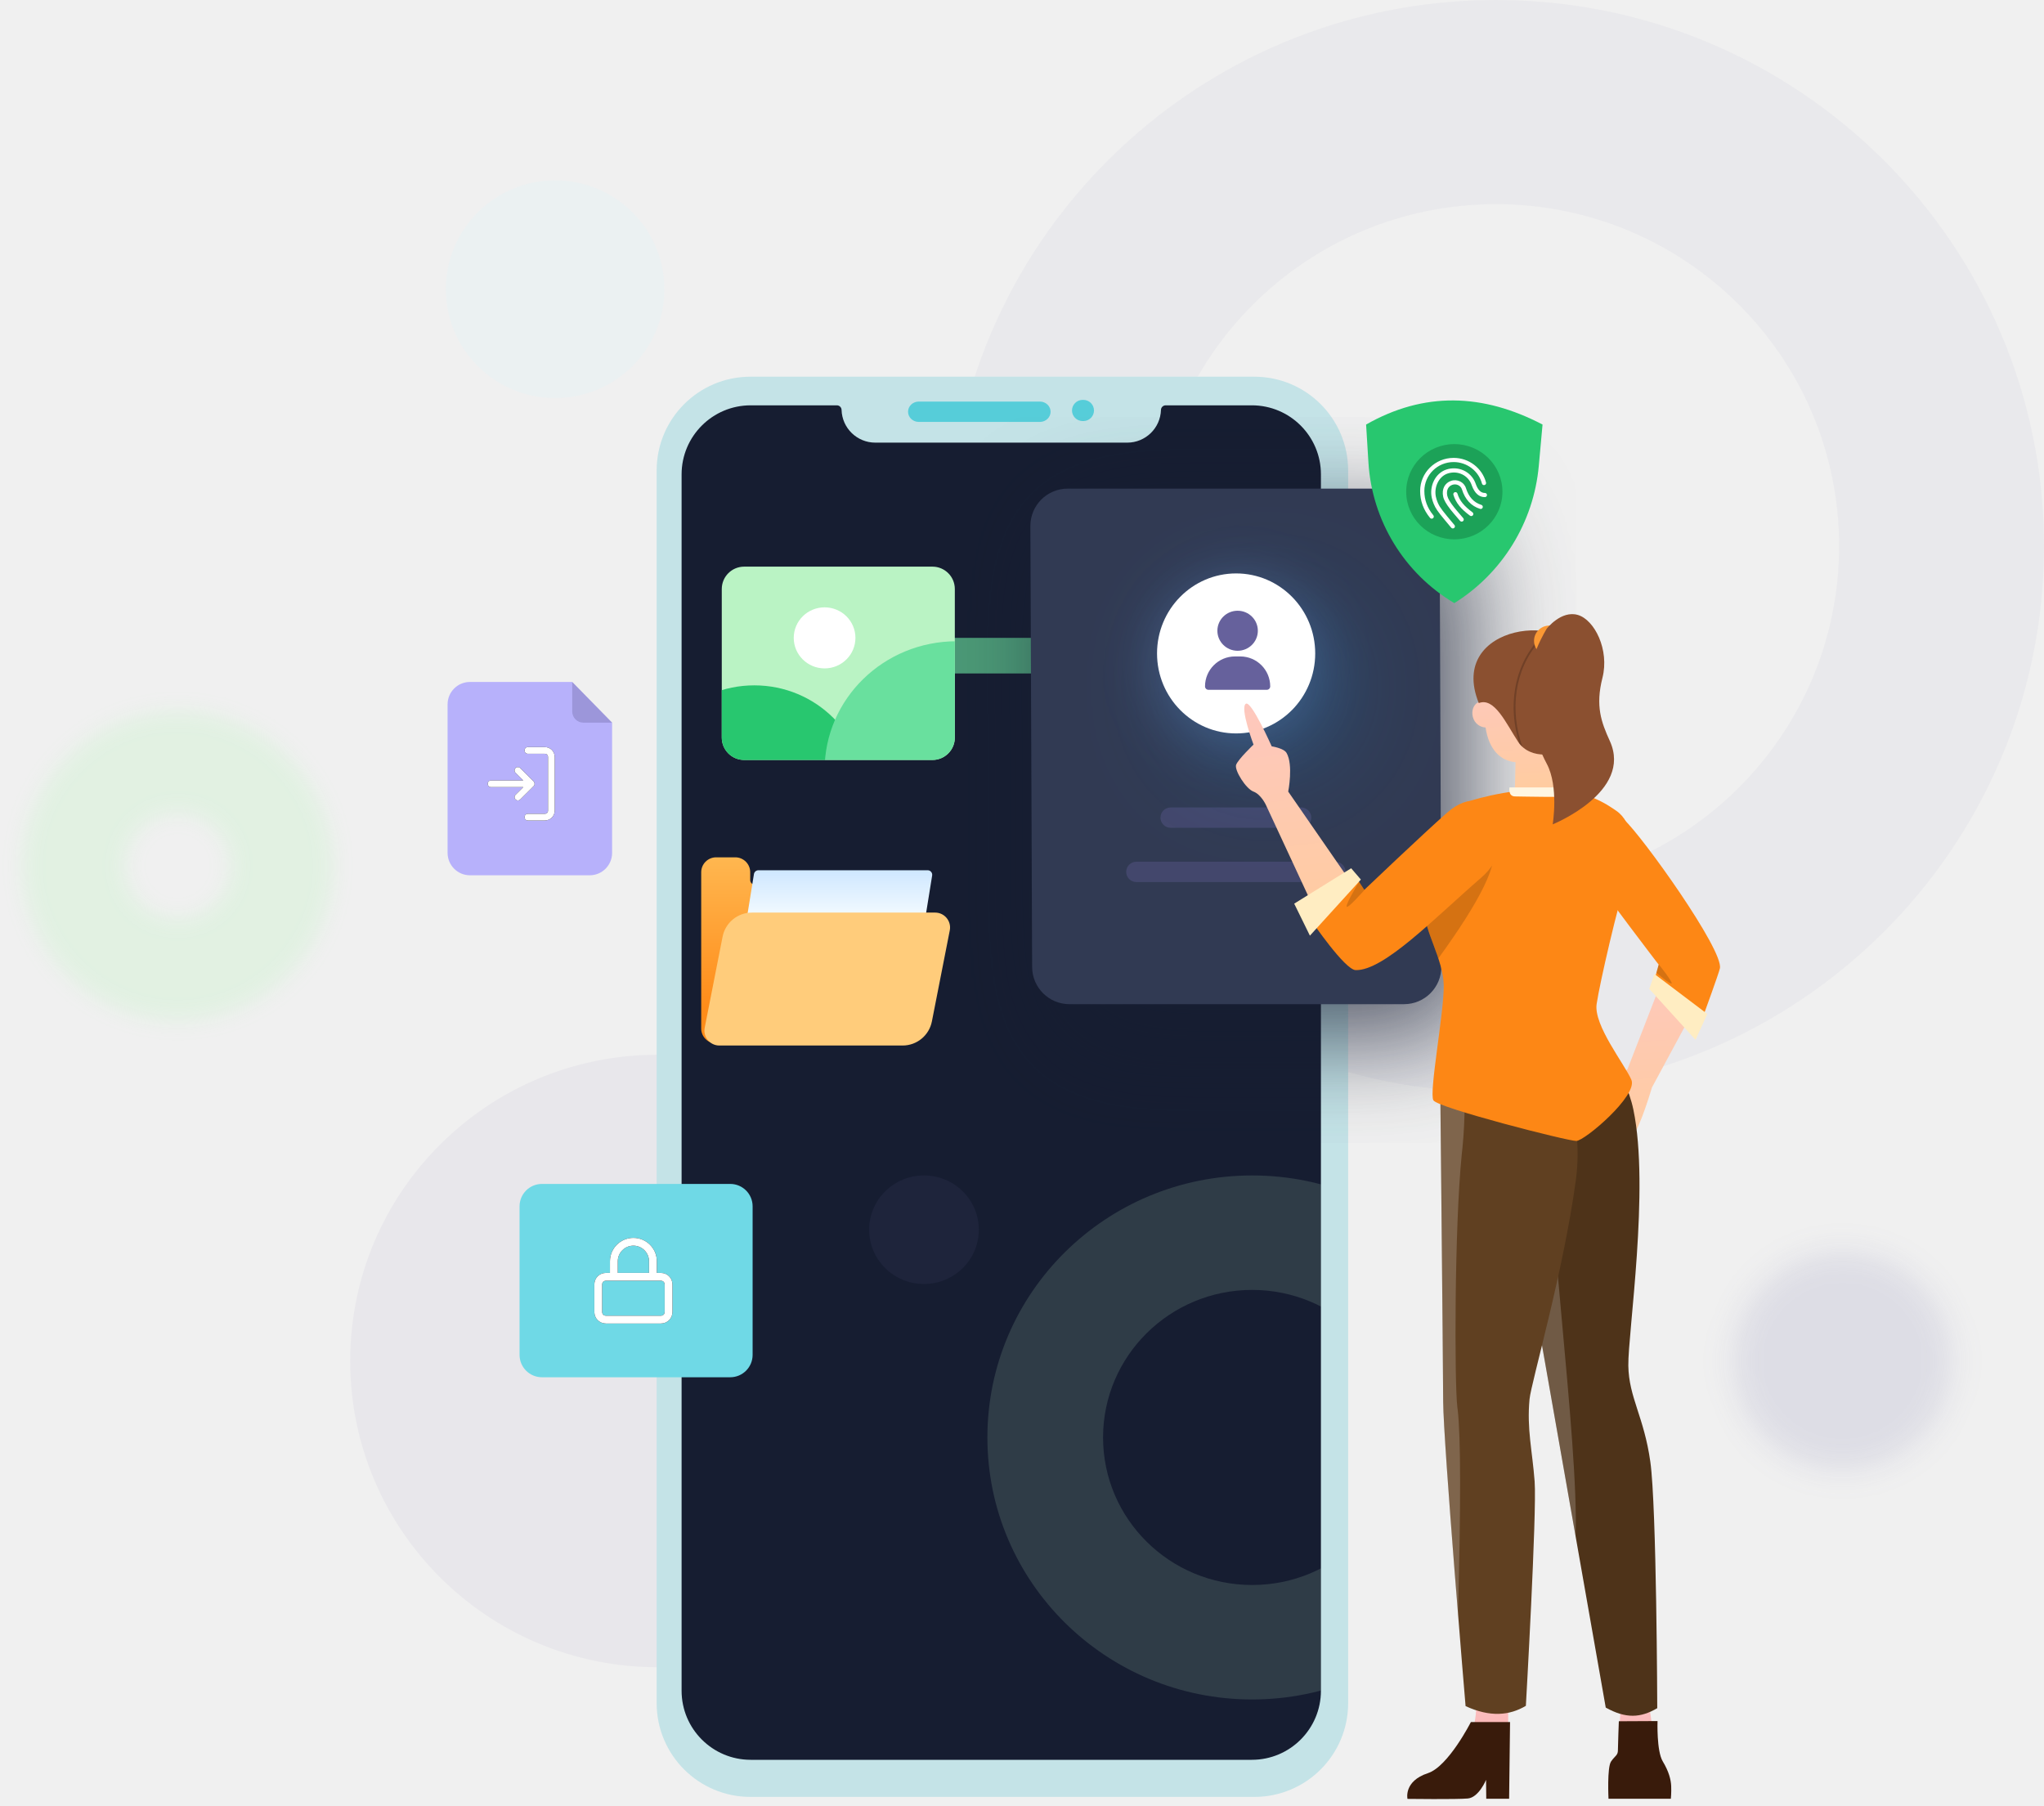
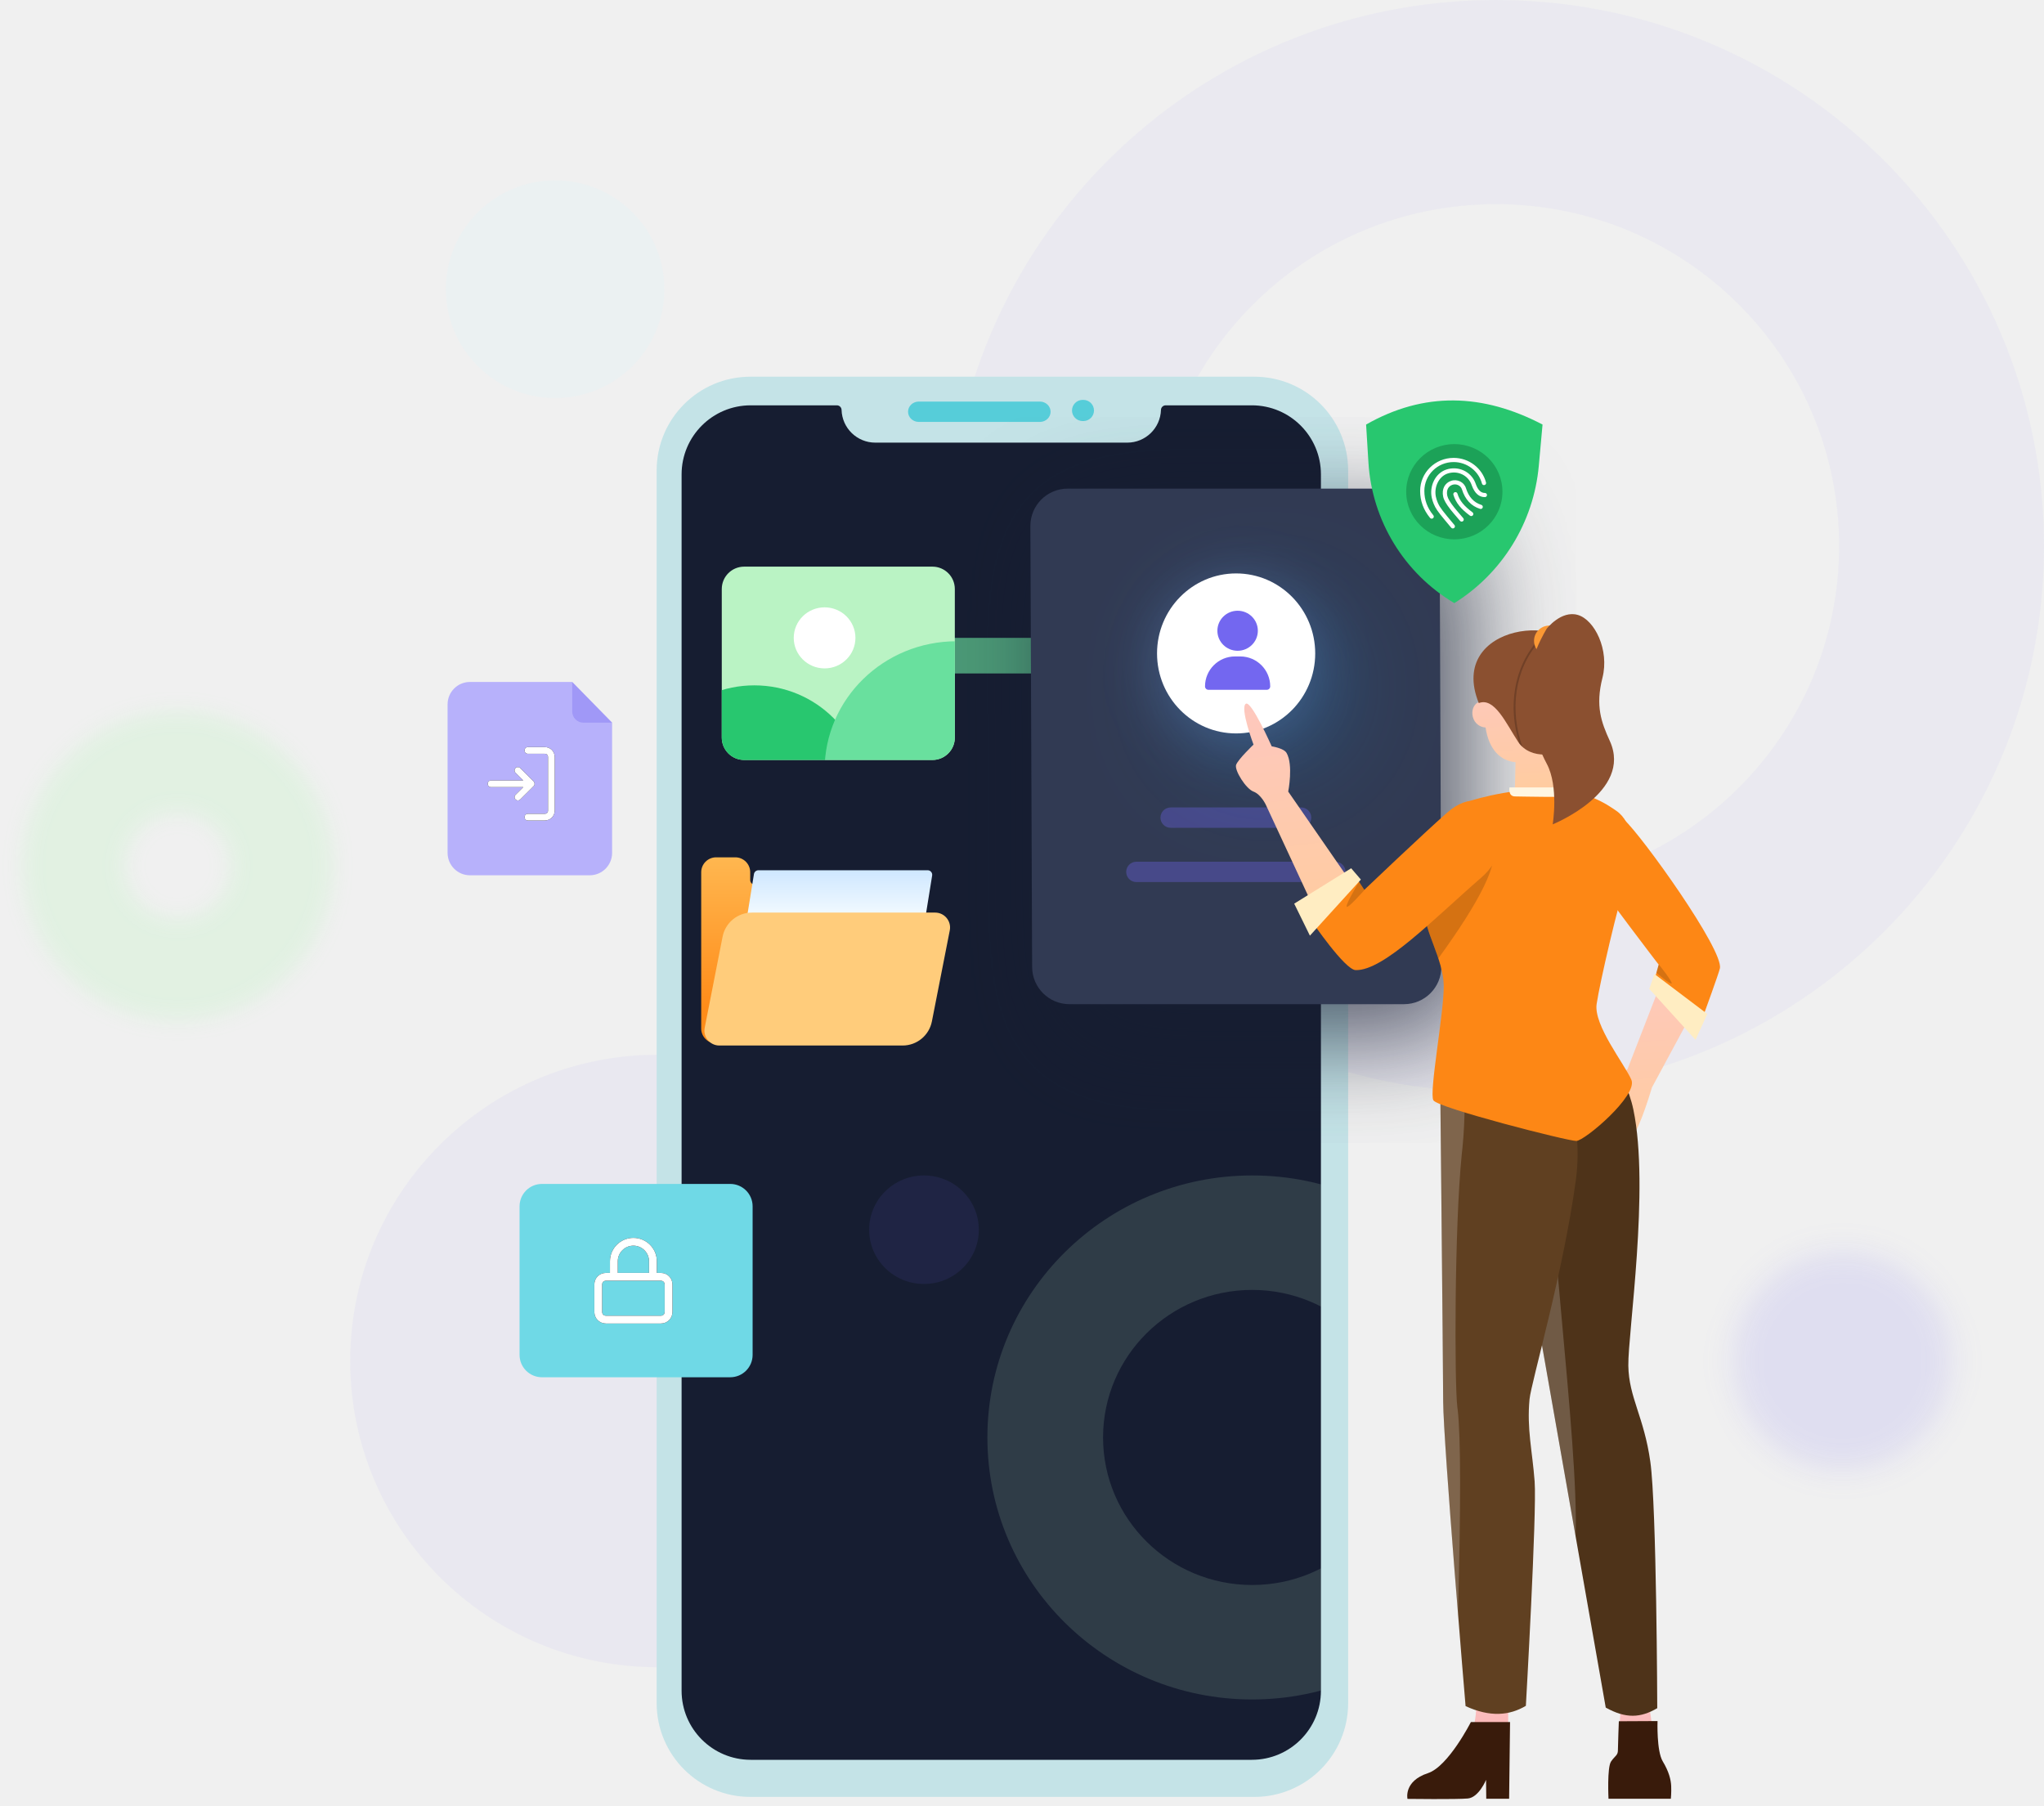
<svg xmlns="http://www.w3.org/2000/svg" width="548" height="484" viewBox="0 0 548 484" fill="none">
  <g id="Illustration">
    <g id="Shape">
-       <path id="Oval" opacity="0.053" fill-rule="evenodd" clip-rule="evenodd" d="M548 146.415C548 65.552 482.211 0 401.056 0C319.901 0 254.111 65.552 254.111 146.415C254.111 227.278 319.901 292.831 401.056 292.831C482.211 292.831 548 227.278 548 146.415ZM309.044 146.415C309.044 95.781 350.239 54.735 401.056 54.735C451.872 54.735 493.067 95.781 493.067 146.415C493.067 197.049 451.872 238.096 401.056 238.096C350.239 238.096 309.044 197.049 309.044 146.415Z" fill="#66619c" />
+       <path id="Oval" opacity="0.053" fill-rule="evenodd" clip-rule="evenodd" d="M548 146.415C548 65.552 482.211 0 401.056 0C319.901 0 254.111 65.552 254.111 146.415C254.111 227.278 319.901 292.831 401.056 292.831C482.211 292.831 548 227.278 548 146.415ZM309.044 146.415C309.044 95.781 350.239 54.735 401.056 54.735C451.872 54.735 493.067 95.781 493.067 146.415C493.067 197.049 451.872 238.096 401.056 238.096C350.239 238.096 309.044 197.049 309.044 146.415Z" fill="#7367F0" />
      <g id="Oval_2" opacity="0.141" filter="url(#filter0_f)">
        <path fill-rule="evenodd" clip-rule="evenodd" d="M89.314 232.166C89.314 209.243 70.664 190.659 47.657 190.659C24.651 190.659 6 209.243 6 232.166C6 255.09 24.651 273.673 47.657 273.673C70.664 273.673 89.314 255.09 89.314 232.166ZM33.466 232.166C33.466 224.357 39.82 218.027 47.657 218.027C55.495 218.027 61.848 224.357 61.848 232.166C61.848 239.976 55.495 246.306 47.657 246.306C39.82 246.306 33.466 239.976 33.466 232.166Z" fill="#8BF78F" />
      </g>
-       <ellipse id="Oval_3" cx="176.29" cy="364.898" rx="82.399" ry="82.102" fill="#66619c" fill-opacity="0.061" />
+       <ellipse id="Oval_3" cx="176.29" cy="364.898" rx="82.399" ry="82.102" fill="#7367F0" fill-opacity="0.061" />
      <ellipse id="Oval_4" opacity="0.141" cx="148.825" cy="77.541" rx="29.297" ry="29.192" fill="#CEF5FF" />
      <g id="Oval_5" filter="url(#filter1_f)">
-         <ellipse cx="493.983" cy="364.898" rx="29.297" ry="29.192" fill="#66619c" fill-opacity="0.136" />
+         <ellipse cx="493.983" cy="364.898" rx="29.297" ry="29.192" fill="#7367F0" fill-opacity="0.136" />
      </g>
    </g>
    <g id="File Organizer">
      <g id="Phone3">
        <path id="Rectangle" fill-rule="evenodd" clip-rule="evenodd" d="M176.051 126.137C176.051 112.254 187.305 101 201.188 101H336.301C350.184 101 361.438 112.254 361.438 126.137V456.637C361.438 470.52 350.184 481.774 336.301 481.774H201.188C187.305 481.774 176.051 470.52 176.051 456.637V126.137Z" fill="#C4E3E7" />
        <g id="Group 48">
          <path id="Rectangle_2" fill-rule="evenodd" clip-rule="evenodd" d="M182.737 127.195C182.737 116.966 191.03 108.673 201.259 108.673H224.364C225.046 108.673 225.605 109.216 225.625 109.898V109.898C225.768 114.787 229.772 118.676 234.663 118.676H302.219C307.11 118.676 311.114 114.787 311.257 109.898V109.898C311.277 109.216 311.835 108.673 312.518 108.673H335.622C345.852 108.673 354.144 116.966 354.144 127.195V453.306C354.144 463.535 345.852 471.828 335.622 471.828H201.259C191.03 471.828 182.737 463.535 182.737 453.306V127.195Z" fill="#161D31" />
          <mask id="mask0" mask-type="alpha" maskUnits="userSpaceOnUse" x="182" y="108" width="173" height="364">
            <path id="Rectangle_3" fill-rule="evenodd" clip-rule="evenodd" d="M182.737 127.195C182.737 116.966 191.03 108.673 201.259 108.673H224.364C225.046 108.673 225.605 109.216 225.625 109.898V109.898C225.768 114.787 229.772 118.676 234.663 118.676H302.219C307.11 118.676 311.114 114.787 311.257 109.898V109.898C311.277 109.216 311.835 108.673 312.518 108.673H335.622C345.852 108.673 354.144 116.966 354.144 127.195V453.306C354.144 463.535 345.852 471.828 335.622 471.828H201.259C191.03 471.828 182.737 463.535 182.737 453.306V127.195Z" fill="white" />
          </mask>
          <g mask="url(#mask0)">
-             <ellipse id="Oval_6" opacity="0.099" cx="247.722" cy="329.703" rx="14.702" ry="14.55" fill="#66619c" />
+             <ellipse id="Oval_6" opacity="0.099" cx="247.722" cy="329.703" rx="14.702" ry="14.55" fill="#7367F0" />
            <path id="Oval_7" opacity="0.141" fill-rule="evenodd" clip-rule="evenodd" d="M335.704 315.153C374.906 315.153 406.686 346.604 406.686 385.401C406.686 424.198 374.906 455.649 335.704 455.649C296.501 455.649 264.722 424.198 264.722 385.401C264.722 346.604 296.501 315.153 335.704 315.153ZM335.704 345.844C313.629 345.844 295.733 363.555 295.733 385.401C295.733 407.248 313.629 424.958 335.704 424.958C357.779 424.958 375.674 407.248 375.674 385.401C375.674 363.555 357.779 345.844 335.704 345.844Z" fill="#C8F5D0" />
            <path id="Rectangle_4" fill-rule="evenodd" clip-rule="evenodd" d="M203.617 175.795C203.617 173.158 205.755 171.021 208.391 171.021H329.781C332.417 171.021 334.555 173.158 334.555 175.795V175.795C334.555 178.431 332.417 180.569 329.781 180.569H208.391C205.755 180.569 203.617 178.431 203.617 175.795V175.795Z" fill="#68DE9E" fill-opacity="0.642" />
          </g>
        </g>
        <path id="Path" d="M278.793 107.666C280.378 107.666 281.664 108.888 281.664 110.394C281.664 111.868 280.435 113.068 278.898 113.121L278.793 113.122H246.324C244.738 113.122 243.452 111.901 243.452 110.394C243.452 108.921 244.681 107.721 246.218 107.668L246.324 107.666H278.793Z" fill="#56CDD9" />
        <path id="Path_2" d="M290.429 107.211C292.015 107.211 293.301 108.484 293.301 110.053C293.301 111.588 292.072 112.838 290.535 112.893L290.429 112.895H290.279C288.693 112.895 287.407 111.623 287.407 110.053C287.407 108.519 288.636 107.268 290.173 107.213L290.279 107.211H290.429Z" fill="#56CDD9" />
      </g>
      <g id="Icon54">
        <g id="Group 37">
          <path id="Rectangle_5" fill-rule="evenodd" clip-rule="evenodd" d="M187.996 233.861C187.996 231.652 189.787 229.861 191.996 229.861L197.132 229.861C199.341 229.861 201.132 231.652 201.132 233.861V235.965C201.132 236.638 201.678 237.184 202.351 237.184H243.654C245.864 237.184 247.654 238.975 247.654 241.184V275.755C247.654 277.964 245.864 279.755 243.654 279.755H191.996C189.787 279.755 187.996 277.964 187.996 275.755V233.861Z" fill="url(#paint0_linear)" />
          <path id="Rectangle_6" fill-rule="evenodd" clip-rule="evenodd" d="M202.134 234.351C202.23 233.76 202.74 233.326 203.338 233.326H248.707C249.458 233.326 250.031 233.998 249.911 234.739L243.1 276.997C243.005 277.588 242.495 278.022 241.897 278.022H196.527C195.776 278.022 195.204 277.35 195.323 276.609L202.134 234.351Z" fill="url(#paint1_linear)" />
          <path id="Rectangle_7" fill-rule="evenodd" clip-rule="evenodd" d="M250.713 244.677C253.232 244.677 255.124 246.976 254.638 249.448L249.842 273.86C249.105 277.612 245.816 280.318 241.992 280.318H192.858C190.34 280.318 188.448 278.018 188.933 275.547L193.73 251.135C194.467 247.383 197.756 244.677 201.579 244.677L250.713 244.677Z" fill="#FFCC7B" />
        </g>
      </g>
      <g id="Group 28">
        <path id="Rectangle_8" fill-rule="evenodd" clip-rule="evenodd" d="M120 188.842C120 185.528 122.686 182.842 126 182.842H153.414L164.105 193.754V228.675C164.105 231.989 161.419 234.675 158.105 234.675H126C122.686 234.675 120 231.989 120 228.675V188.842Z" fill="#B7B1FB" />
        <g id="Icon">
          <path id="Mask" fill-rule="evenodd" clip-rule="evenodd" d="M146.031 219.984C147.557 219.984 148.724 218.821 148.724 217.3V202.986C148.724 201.465 147.557 200.302 146.031 200.302H141.543C141.005 200.302 140.646 200.66 140.646 201.197C140.646 201.734 141.005 202.092 141.543 202.092H146.031C146.57 202.092 146.929 202.45 146.929 202.986V217.3C146.929 217.837 146.57 218.195 146.031 218.195H141.543C141.005 218.195 140.646 218.553 140.646 219.089C140.646 219.626 141.005 219.984 141.543 219.984H146.031ZM143.249 209.785C143.338 210.054 143.338 210.322 143.249 210.501C143.249 210.591 143.159 210.68 143.069 210.77L139.479 214.348C139.299 214.527 139.03 214.616 138.85 214.616C138.671 214.616 138.401 214.527 138.222 214.348C137.863 213.99 137.863 213.453 138.222 213.096L140.286 211.038H131.669C131.131 211.038 130.771 210.68 130.771 210.143C130.771 209.607 131.131 209.249 131.669 209.249H140.286L138.222 207.191C137.863 206.833 137.863 206.296 138.222 205.939C138.581 205.581 139.12 205.581 139.479 205.939L143.069 209.517C143.114 209.562 143.136 209.607 143.159 209.651C143.181 209.696 143.204 209.741 143.249 209.785Z" fill="black" />
          <mask id="mask1" mask-type="alpha" maskUnits="userSpaceOnUse" x="130" y="200" width="19" height="20">
            <path id="Mask_2" fill-rule="evenodd" clip-rule="evenodd" d="M146.031 219.984C147.557 219.984 148.724 218.821 148.724 217.3V202.986C148.724 201.465 147.557 200.302 146.031 200.302H141.543C141.005 200.302 140.646 200.66 140.646 201.197C140.646 201.734 141.005 202.092 141.543 202.092H146.031C146.57 202.092 146.929 202.45 146.929 202.986V217.3C146.929 217.837 146.57 218.195 146.031 218.195H141.543C141.005 218.195 140.646 218.553 140.646 219.089C140.646 219.626 141.005 219.984 141.543 219.984H146.031ZM143.249 209.785C143.338 210.054 143.338 210.322 143.249 210.501C143.249 210.591 143.159 210.68 143.069 210.77L139.479 214.348C139.299 214.527 139.03 214.616 138.85 214.616C138.671 214.616 138.401 214.527 138.222 214.348C137.863 213.99 137.863 213.453 138.222 213.096L140.286 211.038H131.669C131.131 211.038 130.771 210.68 130.771 210.143C130.771 209.607 131.131 209.249 131.669 209.249H140.286L138.222 207.191C137.863 206.833 137.863 206.296 138.222 205.939C138.581 205.581 139.12 205.581 139.479 205.939L143.069 209.517C143.114 209.562 143.136 209.607 143.159 209.651C143.181 209.696 143.204 209.741 143.249 209.785Z" fill="white" />
          </mask>
          <g mask="url(#mask1)">
            <g id="Icon Color">
              <rect id="ð¨ Icon Color" x="128.977" y="199.408" width="21.543" height="21.471" fill="white" />
            </g>
          </g>
        </g>
-         <path id="Path_3" opacity="0.34" d="M164.106 193.754H156.414C154.757 193.754 153.414 192.411 153.414 190.754V182.842L164.106 193.754Z" fill="#66619c" />
+         <path id="Path_3" opacity="0.34" d="M164.106 193.754H156.414C154.757 193.754 153.414 192.411 153.414 190.754V182.842L164.106 193.754Z" fill="#7367F0" />
      </g>
      <g id="Group">
        <path id="Rectangle_9" fill-rule="evenodd" clip-rule="evenodd" d="M139.296 323.427C139.296 320.113 141.982 317.427 145.296 317.427H195.778C199.092 317.427 201.778 320.113 201.778 323.427V363.26C201.778 366.574 199.092 369.26 195.778 369.26H145.296C141.982 369.26 139.296 366.574 139.296 363.26V323.427Z" fill="#6FD9E6" />
        <g id="Icon_2">
          <path id="Mask_3" fill-rule="evenodd" clip-rule="evenodd" d="M177.147 341.283H176.1V338.152C176.1 334.708 173.272 331.89 169.816 331.89C166.36 331.89 163.533 334.708 163.533 338.152V341.283H162.485C160.705 341.283 159.344 342.64 159.344 344.415V351.721C159.344 353.495 160.705 354.852 162.485 354.852H177.147C178.927 354.852 180.289 353.495 180.289 351.721V344.415C180.289 342.64 178.927 341.283 177.147 341.283ZM165.627 338.152C165.627 335.856 167.512 333.977 169.816 333.977C172.12 333.977 174.005 335.856 174.005 338.152V341.283H165.627V338.152ZM177.147 352.764C177.775 352.764 178.194 352.347 178.194 351.721V344.415C178.194 343.788 177.775 343.371 177.147 343.371H162.485C161.857 343.371 161.438 343.788 161.438 344.415V351.721C161.438 352.347 161.857 352.764 162.485 352.764H177.147Z" fill="black" />
          <mask id="mask2" mask-type="alpha" maskUnits="userSpaceOnUse" x="159" y="331" width="22" height="24">
            <path id="Mask_4" fill-rule="evenodd" clip-rule="evenodd" d="M177.147 341.283H176.1V338.152C176.1 334.708 173.272 331.89 169.816 331.89C166.36 331.89 163.533 334.708 163.533 338.152V341.283H162.485C160.705 341.283 159.344 342.64 159.344 344.415V351.721C159.344 353.495 160.705 354.852 162.485 354.852H177.147C178.927 354.852 180.289 353.495 180.289 351.721V344.415C180.289 342.64 178.927 341.283 177.147 341.283ZM165.627 338.152C165.627 335.856 167.512 333.977 169.816 333.977C172.12 333.977 174.005 335.856 174.005 338.152V341.283H165.627V338.152ZM177.147 352.764C177.775 352.764 178.194 352.347 178.194 351.721V344.415C178.194 343.788 177.775 343.371 177.147 343.371H162.485C161.857 343.371 161.438 343.788 161.438 344.415V351.721C161.438 352.347 161.857 352.764 162.485 352.764H177.147Z" fill="white" />
          </mask>
          <g mask="url(#mask2)">
            <g id="Icon Color_2">
              <rect id="ð¨ Icon Color_2" x="157.249" y="330.846" width="25.134" height="25.049" fill="white" />
            </g>
          </g>
        </g>
      </g>
      <g id="Group 34">
        <path id="Rectangle_10" d="M193.509 157.924C193.509 154.61 196.195 151.924 199.509 151.924H249.991C253.305 151.924 255.991 154.61 255.991 157.924V197.757C255.991 201.071 253.305 203.757 249.991 203.757H199.509C196.195 203.757 193.509 201.071 193.509 197.757V157.924Z" fill="#BAF3C4" />
        <mask id="mask3" mask-type="alpha" maskUnits="userSpaceOnUse" x="193" y="151" width="63" height="53">
          <path id="Rectangle_11" d="M193.509 157.924C193.509 154.61 196.195 151.924 199.509 151.924H249.991C253.305 151.924 255.991 154.61 255.991 157.924V197.757C255.991 201.071 253.305 203.757 249.991 203.757H199.509C196.195 203.757 193.509 201.071 193.509 197.757V157.924Z" fill="white" />
        </mask>
        <g mask="url(#mask3)">
          <ellipse id="Oval_8" cx="221.074" cy="171.021" rx="8.27" ry="8.184" fill="white" />
          <ellipse id="Oval_9" cx="202.238" cy="213.306" rx="29.863" ry="29.554" fill="#28C76F" />
          <ellipse id="Oval_10" cx="256.45" cy="206.485" rx="35.376" ry="34.556" fill="#69E09E" />
        </g>
      </g>
      <g id="Group 23">
        <g id="Rectangle_12" filter="url(#filter2_d)">
          <path fill-rule="evenodd" clip-rule="evenodd" d="M276.246 141.049C276.224 135.51 280.708 131.009 286.246 131.009L375.958 131.009C381.465 131.009 385.936 135.462 385.958 140.969L386.429 259.191C386.451 264.729 381.968 269.231 376.429 269.231H286.718C281.21 269.231 276.74 264.778 276.718 259.271L276.246 141.049Z" fill="#313A53" />
        </g>
-         <path id="Rectangle_13" opacity="0.34" d="M311.123 219.216C311.123 217.71 312.344 216.488 313.851 216.488H348.825C350.332 216.488 351.553 217.71 351.553 219.216V219.216C351.553 220.723 350.332 221.944 348.825 221.944H313.851C312.344 221.944 311.123 220.723 311.123 219.216V219.216Z" fill="#66619c" />
-         <path id="Rectangle_14" opacity="0.34" d="M301.935 233.766C301.935 232.259 303.156 231.038 304.663 231.038H358.014C359.52 231.038 360.742 232.259 360.742 233.766V233.766C360.742 235.273 359.52 236.494 358.014 236.494H304.663C303.156 236.494 301.935 235.273 301.935 233.766V233.766Z" fill="#66619c" />
+         <path id="Rectangle_13" opacity="0.34" d="M311.123 219.216C311.123 217.71 312.344 216.488 313.851 216.488H348.825C350.332 216.488 351.553 217.71 351.553 219.216V219.216C351.553 220.723 350.332 221.944 348.825 221.944H313.851C312.344 221.944 311.123 220.723 311.123 219.216V219.216Z" fill="#7367F0" />
+         <path id="Rectangle_14" opacity="0.34" d="M301.935 233.766C301.935 232.259 303.156 231.038 304.663 231.038H358.014C359.52 231.038 360.742 232.259 360.742 233.766V233.766C360.742 235.273 359.52 236.494 358.014 236.494H304.663C303.156 236.494 301.935 235.273 301.935 233.766V233.766Z" fill="#7367F0" />
        <g id="Icon8">
          <g id="Oval_11" filter="url(#filter3_dd)">
            <ellipse cx="331.407" cy="175.192" rx="21.203" ry="21.45" fill="white" />
          </g>
          <g id="Group 70">
-             <path id="Combined Shape" fill-rule="evenodd" clip-rule="evenodd" d="M331.807 174.481C334.802 174.481 337.231 172.078 337.231 169.113C337.231 166.149 334.802 163.746 331.807 163.746C328.811 163.746 326.383 166.149 326.383 169.113C326.383 172.078 328.811 174.481 331.807 174.481ZM331.097 176.001C326.663 176.001 323.068 179.595 323.068 184.029C323.068 184.536 323.479 184.947 323.986 184.947H339.628C340.134 184.947 340.545 184.536 340.545 184.029C340.545 179.595 336.951 176.001 332.517 176.001H331.097Z" fill="#66619c" />
+             <path id="Combined Shape" fill-rule="evenodd" clip-rule="evenodd" d="M331.807 174.481C334.802 174.481 337.231 172.078 337.231 169.113C337.231 166.149 334.802 163.746 331.807 163.746C328.811 163.746 326.383 166.149 326.383 169.113C326.383 172.078 328.811 174.481 331.807 174.481ZM331.097 176.001C326.663 176.001 323.068 179.595 323.068 184.029C323.068 184.536 323.479 184.947 323.986 184.947H339.628C340.134 184.947 340.545 184.536 340.545 184.029C340.545 179.595 336.951 176.001 332.517 176.001H331.097Z" fill="#7367F0" />
          </g>
        </g>
      </g>
      <g id="Wom3.5">
        <g id="RArm">
          <path id="Path_4" fill-rule="evenodd" clip-rule="evenodd" d="M436.346 286.631C436.346 286.631 426.071 296.69 426.701 297.674C427.331 298.664 432.509 296.363 432.509 296.363C432.509 296.363 426.049 306.93 427.378 307.742C428.707 308.554 435.504 306.91 437.588 304.732C439.672 302.554 442.889 291.562 442.889 291.562L458.517 262.597L447.183 258.715L436.346 286.631Z" fill="url(#paint2_linear)" />
          <path id="Path_5" fill-rule="evenodd" clip-rule="evenodd" d="M425.853 233.087C430.168 239.723 444.693 258.633 444.693 258.633L443.635 262.406L456.984 271.463C456.984 271.463 460.776 261.095 461.105 259.636C462.19 254.825 440.26 224.12 435.35 219.683C427.618 212.697 419.258 222.947 425.853 233.087Z" fill="#FD8715" />
          <path id="Path_6" fill-rule="evenodd" clip-rule="evenodd" d="M448.166 263.653C448.415 263.173 444.716 258.565 444.716 258.565L444.089 260.806C444.089 260.806 447.917 264.134 448.166 263.653Z" fill="black" fill-opacity="0.16" />
          <path id="Path 70" fill-rule="evenodd" clip-rule="evenodd" d="M443.552 261.14L457.734 271.858L454.574 278.79L442.174 265.14L443.552 261.14Z" fill="#FFEDC2" />
        </g>
        <g id="RLeg">
          <path id="Path_7" fill-rule="evenodd" clip-rule="evenodd" d="M434.6 456.208L433.812 469.49L443.91 469.75L442.012 456.208H434.6Z" fill="url(#paint3_linear)" />
          <path id="Path_8" fill-rule="evenodd" clip-rule="evenodd" d="M444.389 461.44C444.389 461.44 444.105 469.439 445.779 472.232C447.463 475.024 447.974 477.189 448.048 478.859C448.128 480.65 447.957 482.272 447.957 482.272H431.244C431.244 482.272 430.826 473.856 431.933 472.269C433.039 470.683 433.766 470.655 433.766 469.253C433.774 467.851 434.014 461.493 434.014 461.493L444.389 461.44Z" fill="#391B0B" />
          <path id="Path_9" fill-rule="evenodd" clip-rule="evenodd" d="M399.024 278.88L425.219 276.062L425.604 276.416C427.471 278.176 435.584 286.352 437.916 297.527C442.317 318.624 436.426 357.589 436.557 366.134C436.681 374.678 440.761 379.833 442.456 391.914C444.152 403.995 444.312 457.987 444.312 457.987C439.817 460.623 435.861 460.812 430.502 457.828L399.024 278.88Z" fill="#4E3319" />
          <path id="Path_10" fill-rule="evenodd" clip-rule="evenodd" d="M422.423 411.899L399.024 278.88L413.589 277.313C414.238 323.523 423.295 385.987 422.423 411.899Z" fill="white" fill-opacity="0.192" />
        </g>
        <g id="LLeg">
          <path id="Path_11" fill-rule="evenodd" clip-rule="evenodd" d="M404.39 454.811L395.779 454.949C395.779 454.949 396.345 463.795 393.034 466.791L392.853 466.948C388.856 470.263 404.277 469.067 404.277 469.067L404.39 454.811Z" fill="url(#paint4_linear)" />
          <path id="Path_12" fill-rule="evenodd" clip-rule="evenodd" d="M404.847 461.706L404.599 482.264L398.467 482.269L398.414 477.203C398.414 477.203 396.48 481.926 393.524 482.199C390.56 482.472 377.35 482.304 377.35 482.304C377.35 482.304 376.252 477.562 382.828 475.408C388.297 473.618 394.345 461.706 394.345 461.706H404.847Z" fill="#391B0B" />
          <path id="Path_13" fill-rule="evenodd" clip-rule="evenodd" d="M386.031 280.708L415.445 279.722L415.665 280.124C417.092 282.804 424.913 298.489 422.498 316.319C419.109 341.345 410.492 370.683 410.07 375.165C409.318 383.155 410.822 388.941 411.439 397.194C412.056 405.448 409.087 457.355 409.087 457.355C404.722 459.953 399.528 460.463 392.925 457.434C392.925 457.434 386.964 386.928 386.92 375.77C386.876 364.612 386.031 280.708 386.031 280.708Z" fill="#604021" />
          <path id="Path_14" fill-rule="evenodd" clip-rule="evenodd" d="M392.084 307.777L391.889 309.631C389.928 329.183 389.943 370.705 390.702 377.109L390.806 377.934C391.648 385.16 391.676 403.505 390.888 432.97L389.864 420.255C387.921 395.79 386.94 380.961 386.92 375.77L386.884 370.396C386.715 348.67 386.031 280.708 386.031 280.708L392.235 280.5C392.898 291.229 392.847 300.321 392.084 307.777Z" fill="white" fill-opacity="0.192" />
        </g>
        <g id="Head">
          <path id="Path_15" fill-rule="evenodd" clip-rule="evenodd" d="M397.247 188.036C393.628 188.428 393.884 194.725 398.29 195.054C399.19 201.124 402.402 204.016 406.317 204.351L406.1 213.533L423.418 213.523C423.418 213.523 418.542 207.036 418.785 198.157C419.028 189.276 418.622 180.934 418.622 180.934L396.19 181.333L397.247 188.036Z" fill="url(#paint5_linear)" />
          <path id="Path_16" fill-rule="evenodd" clip-rule="evenodd" d="M396.459 188.508C400.674 186.858 403.788 193.961 407.013 198.898C410.239 203.835 418.595 202.996 419.747 198.898C424.107 189.922 427.865 177.72 422.776 176.718C422.06 163.746 387.752 166.809 396.459 188.508Z" fill="#8B5030" />
          <path id="Combined Shape_2" fill-rule="evenodd" clip-rule="evenodd" d="M419.947 171.56H412.536H412.425L412.35 171.642C405.75 178.933 404.266 189.665 407.337 199.352C407.59 199.679 407.867 199.976 408.164 200.246C404.697 190.467 406.016 179.456 412.647 172.06H420.542C420.354 171.886 420.155 171.719 419.947 171.56Z" fill="black" fill-opacity="0.199" />
          <ellipse id="Oval_12" cx="415.413" cy="171.81" rx="4.135" ry="4.092" fill="#FB9934" />
        </g>
        <g id="Body">
          <path id="Path_17" fill-rule="evenodd" clip-rule="evenodd" d="M392.702 215.311C388.838 220.928 382.399 239.993 382.034 244.282C381.622 249.229 386.981 257.11 387.07 264.272C387.148 271.435 383.072 293.001 384.297 295.016C385.512 297.031 420.347 305.95 422.62 305.902C424.883 305.853 439.172 293.714 437.379 289.518C435.576 285.323 427.209 274.898 428.062 269.182C428.904 263.467 433.797 242.37 436.227 235.189C438.647 228.009 437.84 220.47 433.323 217.38C431.088 215.852 425.125 211.508 414.505 211.528C403.885 211.548 393.002 214.875 392.702 215.311Z" fill="#FD8715" />
          <path id="Path 68" fill-rule="evenodd" clip-rule="evenodd" d="M404.693 211.117C404.693 211.117 404.247 213.533 406.203 213.533C408.16 213.533 421.283 213.96 423.06 213.197C424.837 212.433 424.304 211.117 424.304 211.117H404.693Z" fill="#FFF6E1" />
          <path id="Path_18" fill-rule="evenodd" clip-rule="evenodd" d="M387.095 227.46L387.214 227.401C394.369 223.865 398.667 223.709 400.108 226.932C401.971 231.098 397.141 241.108 385.619 256.963C384.037 252.155 381.761 247.57 382.034 244.282C382.246 241.8 384.491 234.369 387.095 227.46Z" fill="black" fill-opacity="0.16" />
        </g>
        <g id="LArm">
          <path id="Path_19" fill-rule="evenodd" clip-rule="evenodd" d="M339.362 215.75C339.362 215.75 338.073 212.981 336.047 212.231C334.021 211.482 330.922 206.519 331.401 205.078C331.88 203.637 336.072 199.64 336.072 199.64C336.072 199.64 332.366 189.799 334.007 188.688C335.457 187.707 340.944 200.103 340.944 200.103C340.944 200.103 344.17 200.584 344.915 201.851C346.791 205.046 345.373 212.231 345.373 212.231L364.416 239.772L355.678 250.86L339.362 215.75Z" fill="url(#paint6_linear)" />
          <path id="Path_20" fill-rule="evenodd" clip-rule="evenodd" d="M387.976 217.886C381.536 223.548 365.782 238.571 365.782 238.571C365.782 238.571 363.441 235.022 363.441 235.022L351.66 246.961C351.66 246.961 360.547 260.007 363.441 260.098C370.982 260.335 384.493 246.246 397.195 235.244C408.583 225.38 399.982 207.33 387.976 217.886Z" fill="#FD8715" />
          <path id="Path_21" fill-rule="evenodd" clip-rule="evenodd" d="M365.829 238.589C365.829 238.589 361.41 243.647 361.045 243.095C360.681 242.544 364.379 236.395 364.379 236.395L365.829 238.589Z" fill="black" fill-opacity="0.16" />
          <path id="Path 69" fill-rule="evenodd" clip-rule="evenodd" d="M364.852 235.826L351.188 250.861L346.979 242.281L362.253 232.795L364.852 235.826Z" fill="#FFEDC2" />
        </g>
        <path id="Path_22" fill-rule="evenodd" clip-rule="evenodd" d="M414.689 168.553C414.689 168.553 418.558 163.565 423.026 164.874C427.494 166.182 431.536 174.204 429.617 181.744C427.707 189.285 429.282 193.586 431.598 198.668C437.82 212.339 416.278 221.019 416.278 221.019C416.278 221.019 417.959 210.889 414.689 204.772C411.322 198.472 409.41 190.394 409.41 185.45C409.41 176.854 414.689 168.553 414.689 168.553Z" fill="#8B5030" />
      </g>
      <g id="Group 39">
        <path id="Rectangle_15" fill-rule="evenodd" clip-rule="evenodd" d="M366.255 113.828C381.822 104.951 397.601 105.476 413.558 113.828L412.552 124.915C411.179 140.047 402.798 153.663 389.906 161.705V161.705V161.705C376.456 153.719 367.833 139.592 366.877 123.979L366.255 113.828Z" fill="#28C76F" />
        <ellipse id="Oval_13" cx="389.907" cy="131.836" rx="12.901" ry="12.767" fill="#1CA258" />
        <g id="Group 40">
          <path id="Path_23" fill-rule="evenodd" clip-rule="evenodd" d="M389.722 122.766C393.825 122.766 397.377 125.503 398.407 129.363C398.487 129.661 398.307 129.967 398.006 130.045C397.704 130.124 397.396 129.946 397.316 129.648C396.416 126.277 393.31 123.883 389.722 123.883C385.385 123.883 381.87 127.35 381.87 131.625C381.87 134.038 382.669 136.208 384.279 138.153C384.476 138.392 384.44 138.744 384.199 138.939C383.958 139.135 383.602 139.1 383.405 138.861C381.633 136.718 380.741 134.299 380.741 131.625C380.741 126.732 384.763 122.766 389.722 122.766Z" fill="white" />
          <path id="Path_24" fill-rule="evenodd" clip-rule="evenodd" d="M387.726 125.908C390.921 124.819 394.369 126.395 395.547 129.476L395.612 129.652C396.217 131.392 397.041 132.18 398.095 132.167C398.407 132.163 398.662 132.41 398.666 132.718C398.67 133.027 398.421 133.28 398.109 133.284C396.538 133.303 395.372 132.239 394.621 130.227L394.544 130.015C393.637 127.407 390.764 126.054 388.094 126.964C385.691 127.783 384.406 130.678 384.971 133.23C385.081 133.727 385.22 134.173 385.399 134.603L385.56 134.974C386.096 136.146 386.793 137.025 389.939 140.768C390.138 141.005 390.106 141.357 389.866 141.554C389.626 141.752 389.271 141.719 389.071 141.482L387.384 139.464C385.359 137.019 384.901 136.322 384.391 135.113L384.355 135.028C384.15 134.537 383.992 134.028 383.868 133.469C383.189 130.403 384.732 126.928 387.726 125.908Z" fill="white" />
          <path id="Path_25" fill-rule="evenodd" clip-rule="evenodd" d="M389.03 128.924C390.684 128.36 392.514 129.24 393.029 130.887C393.77 133.259 395.136 134.733 397.15 135.366C397.447 135.459 397.612 135.773 397.518 136.067C397.423 136.361 397.106 136.524 396.809 136.431C394.425 135.682 392.797 133.924 391.95 131.217C391.627 130.181 390.457 129.619 389.397 129.98C388.269 130.364 387.71 131.442 388.018 132.917C388.174 133.666 388.793 134.687 389.847 136.018L390.026 136.242C390.174 136.426 390.33 136.614 390.498 136.815L392.312 138.939C392.51 139.177 392.477 139.529 392.237 139.725C391.996 139.922 391.64 139.888 391.442 139.651L389.991 137.956L389.628 137.527C389.456 137.322 389.297 137.128 389.144 136.94L388.779 136.478C387.729 135.126 387.104 134.06 386.912 133.143C386.494 131.137 387.343 129.498 389.03 128.924Z" fill="white" />
          <path id="Path_26" fill-rule="evenodd" clip-rule="evenodd" d="M390.034 131.966C390.332 131.876 390.648 132.042 390.739 132.337C391.347 134.302 392.539 135.697 394.78 137.362C395.029 137.547 395.079 137.897 394.892 138.144C394.705 138.39 394.351 138.44 394.102 138.255C391.688 136.461 390.351 134.896 389.66 132.664C389.568 132.369 389.736 132.056 390.034 131.966Z" fill="white" />
        </g>
      </g>
    </g>
  </g>
  <defs>
    <filter id="filter0_f" x="0.563" y="185.223" width="94.187" height="93.887" filterUnits="userSpaceOnUse" color-interpolation-filters="sRGB">
      <feFlood flood-opacity="0" result="BackgroundImageFix" />
      <feBlend mode="normal" in="SourceGraphic" in2="BackgroundImageFix" result="shape" />
      <feGaussianBlur stdDeviation="2.718" result="effect1_foregroundBlur" />
    </filter>
    <filter id="filter1_f" x="456.531" y="327.551" width="74.904" height="74.693" filterUnits="userSpaceOnUse" color-interpolation-filters="sRGB">
      <feFlood flood-opacity="0" result="BackgroundImageFix" />
      <feBlend mode="normal" in="SourceGraphic" in2="BackgroundImageFix" result="shape" />
      <feGaussianBlur stdDeviation="4.077" result="effect1_foregroundBlur" />
    </filter>
    <filter id="filter2_d" x="256.246" y="112.009" width="166.183" height="194.222" filterUnits="userSpaceOnUse" color-interpolation-filters="sRGB">
      <feFlood flood-opacity="0" result="BackgroundImageFix" />
      <feColorMatrix in="SourceAlpha" type="matrix" values="0 0 0 0 0 0 0 0 0 0 0 0 0 0 0 0 0 0 127 0" />
      <feOffset dx="8" dy="9" />
      <feGaussianBlur stdDeviation="14" />
      <feColorMatrix type="matrix" values="0 0 0 0 0.086 0 0 0 0 0.114 0 0 0 0 0.192 0 0 0 0.7 0" />
      <feBlend mode="normal" in2="BackgroundImageFix" result="effect1_dropShadow" />
      <feBlend mode="normal" in="SourceGraphic" in2="effect1_dropShadow" result="shape" />
    </filter>
    <filter id="filter3_dd" x="290.204" y="134.743" width="98.405" height="98.899" filterUnits="userSpaceOnUse" color-interpolation-filters="sRGB">
      <feFlood flood-opacity="0" result="BackgroundImageFix" />
      <feColorMatrix in="SourceAlpha" type="matrix" values="0 0 0 0 0 0 0 0 0 0 0 0 0 0 0 0 0 0 127 0" />
      <feOffset dx="8" dy="9" />
      <feGaussianBlur stdDeviation="14" />
      <feColorMatrix type="matrix" values="0 0 0 0 0.076 0 0 0 0 0.583 0 0 0 0 0.879 0 0 0 0.229 0" />
      <feBlend mode="normal" in2="BackgroundImageFix" result="effect1_dropShadow" />
      <feColorMatrix in="SourceAlpha" type="matrix" values="0 0 0 0 0 0 0 0 0 0 0 0 0 0 0 0 0 0 127 0" />
      <feOffset dy="2" />
      <feGaussianBlur stdDeviation="7.5" />
      <feColorMatrix type="matrix" values="0 0 0 0 0.504 0 0 0 0 0.7 0 0 0 0 1 0 0 0 0.234 0" />
      <feBlend mode="normal" in2="effect1_dropShadow" result="effect2_dropShadow" />
      <feBlend mode="normal" in="SourceGraphic" in2="effect2_dropShadow" result="shape" />
    </filter>
    <linearGradient id="paint0_linear" x1="252.335" y1="270.363" x2="252.335" y2="212.641" gradientUnits="userSpaceOnUse">
      <stop stop-color="#FF8C19" />
      <stop offset="1" stop-color="#FFC967" />
    </linearGradient>
    <linearGradient id="paint1_linear" x1="245.482" y1="247.352" x2="245.482" y2="221.044" gradientUnits="userSpaceOnUse">
      <stop stop-color="#F8FDFF" />
      <stop offset="1" stop-color="#AAD4FF" />
    </linearGradient>
    <linearGradient id="paint2_linear" x1="424.08" y1="245.344" x2="427.481" y2="304.907" gradientUnits="userSpaceOnUse">
      <stop stop-color="#FDC6C6" />
      <stop offset="1" stop-color="#FFCCA1" />
    </linearGradient>
    <linearGradient id="paint3_linear" x1="432.065" y1="452.911" x2="433.457" y2="469.005" gradientUnits="userSpaceOnUse">
      <stop stop-color="#FDC6C6" />
      <stop offset="1" stop-color="#FAB2B2" />
    </linearGradient>
    <linearGradient id="paint4_linear" x1="390.081" y1="451.289" x2="391.397" y2="468.509" gradientUnits="userSpaceOnUse">
      <stop stop-color="#FDC6C6" />
      <stop offset="1" stop-color="#FAB2B2" />
    </linearGradient>
    <linearGradient id="paint5_linear" x1="389.777" y1="172.999" x2="392.621" y2="211.821" gradientUnits="userSpaceOnUse">
      <stop stop-color="#FDC6C6" />
      <stop offset="1" stop-color="#FFCCA1" />
    </linearGradient>
    <linearGradient id="paint6_linear" x1="325.63" y1="173.485" x2="334.537" y2="246.91" gradientUnits="userSpaceOnUse">
      <stop stop-color="#FDC6C6" />
      <stop offset="1" stop-color="#FFCCA1" />
    </linearGradient>
  </defs>
</svg>
